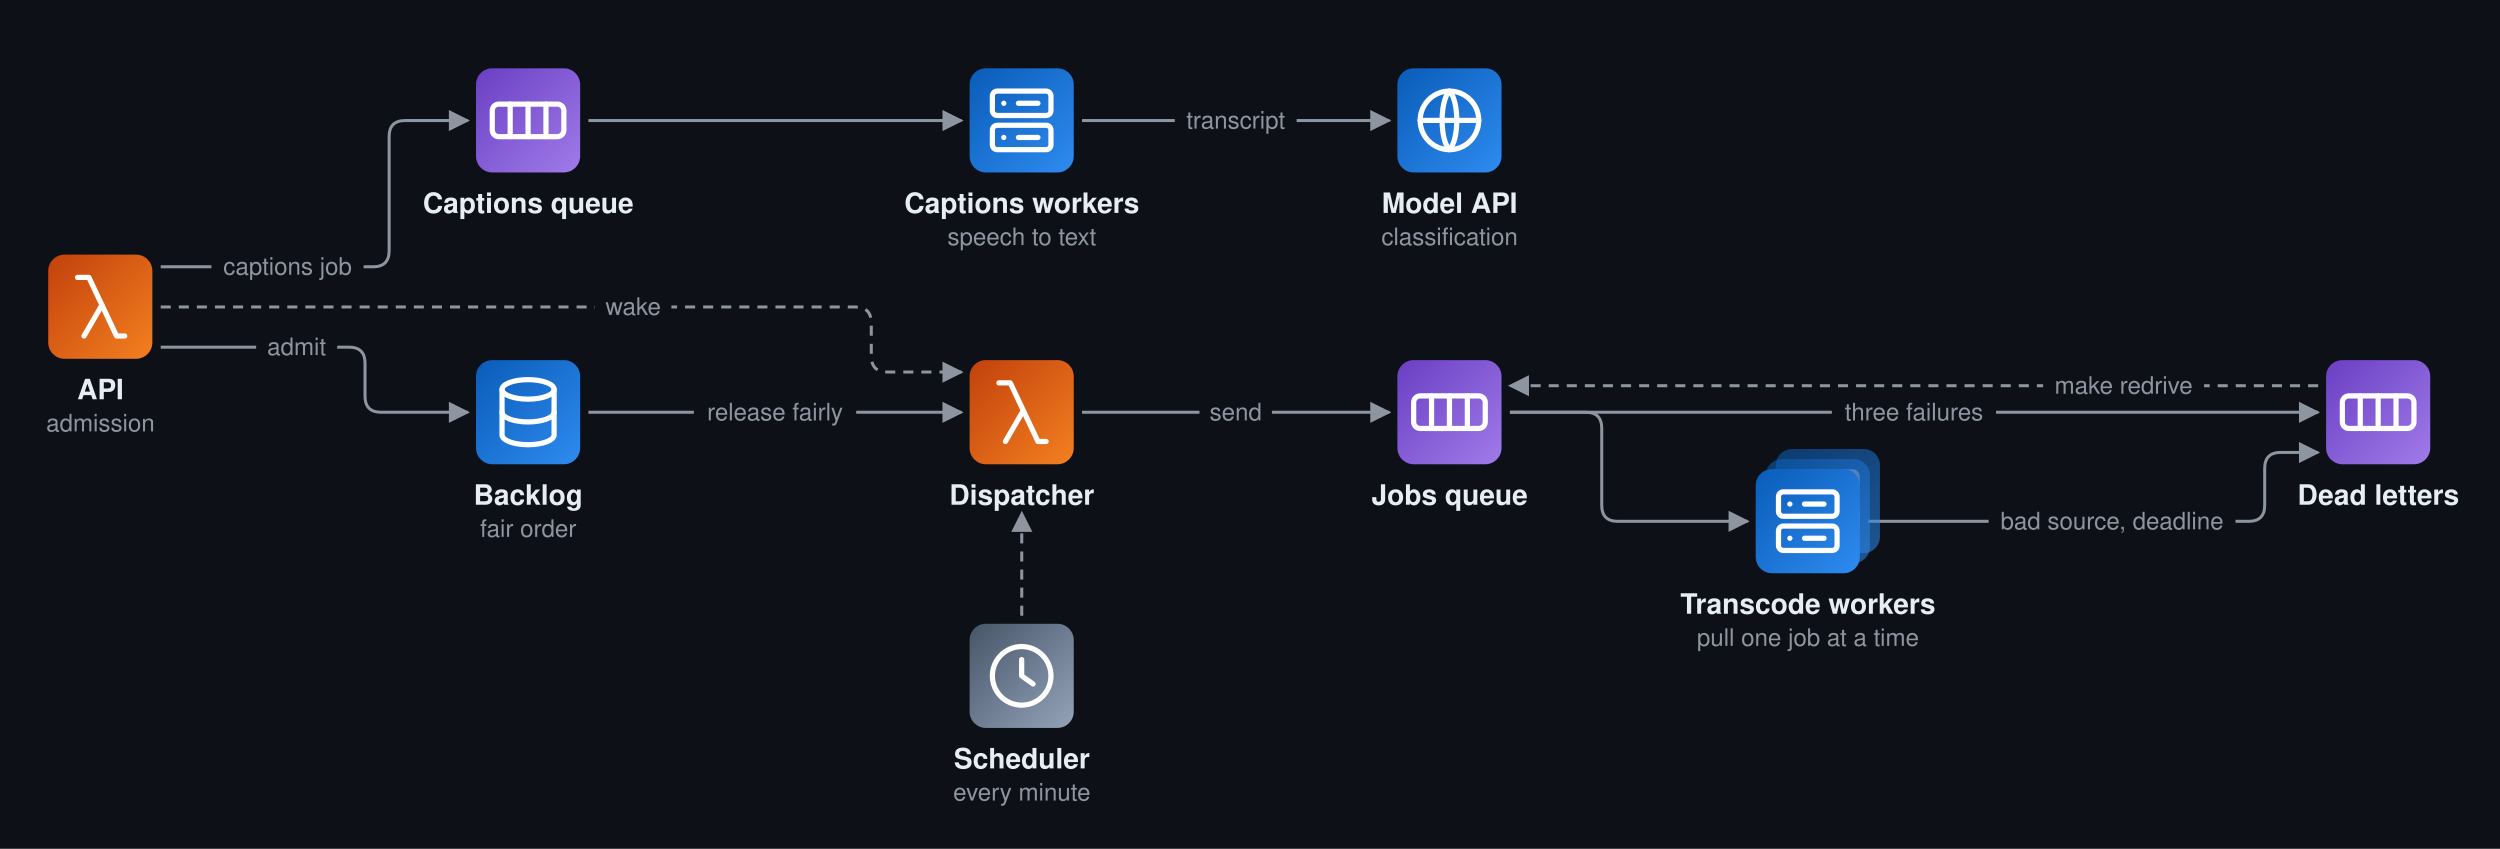
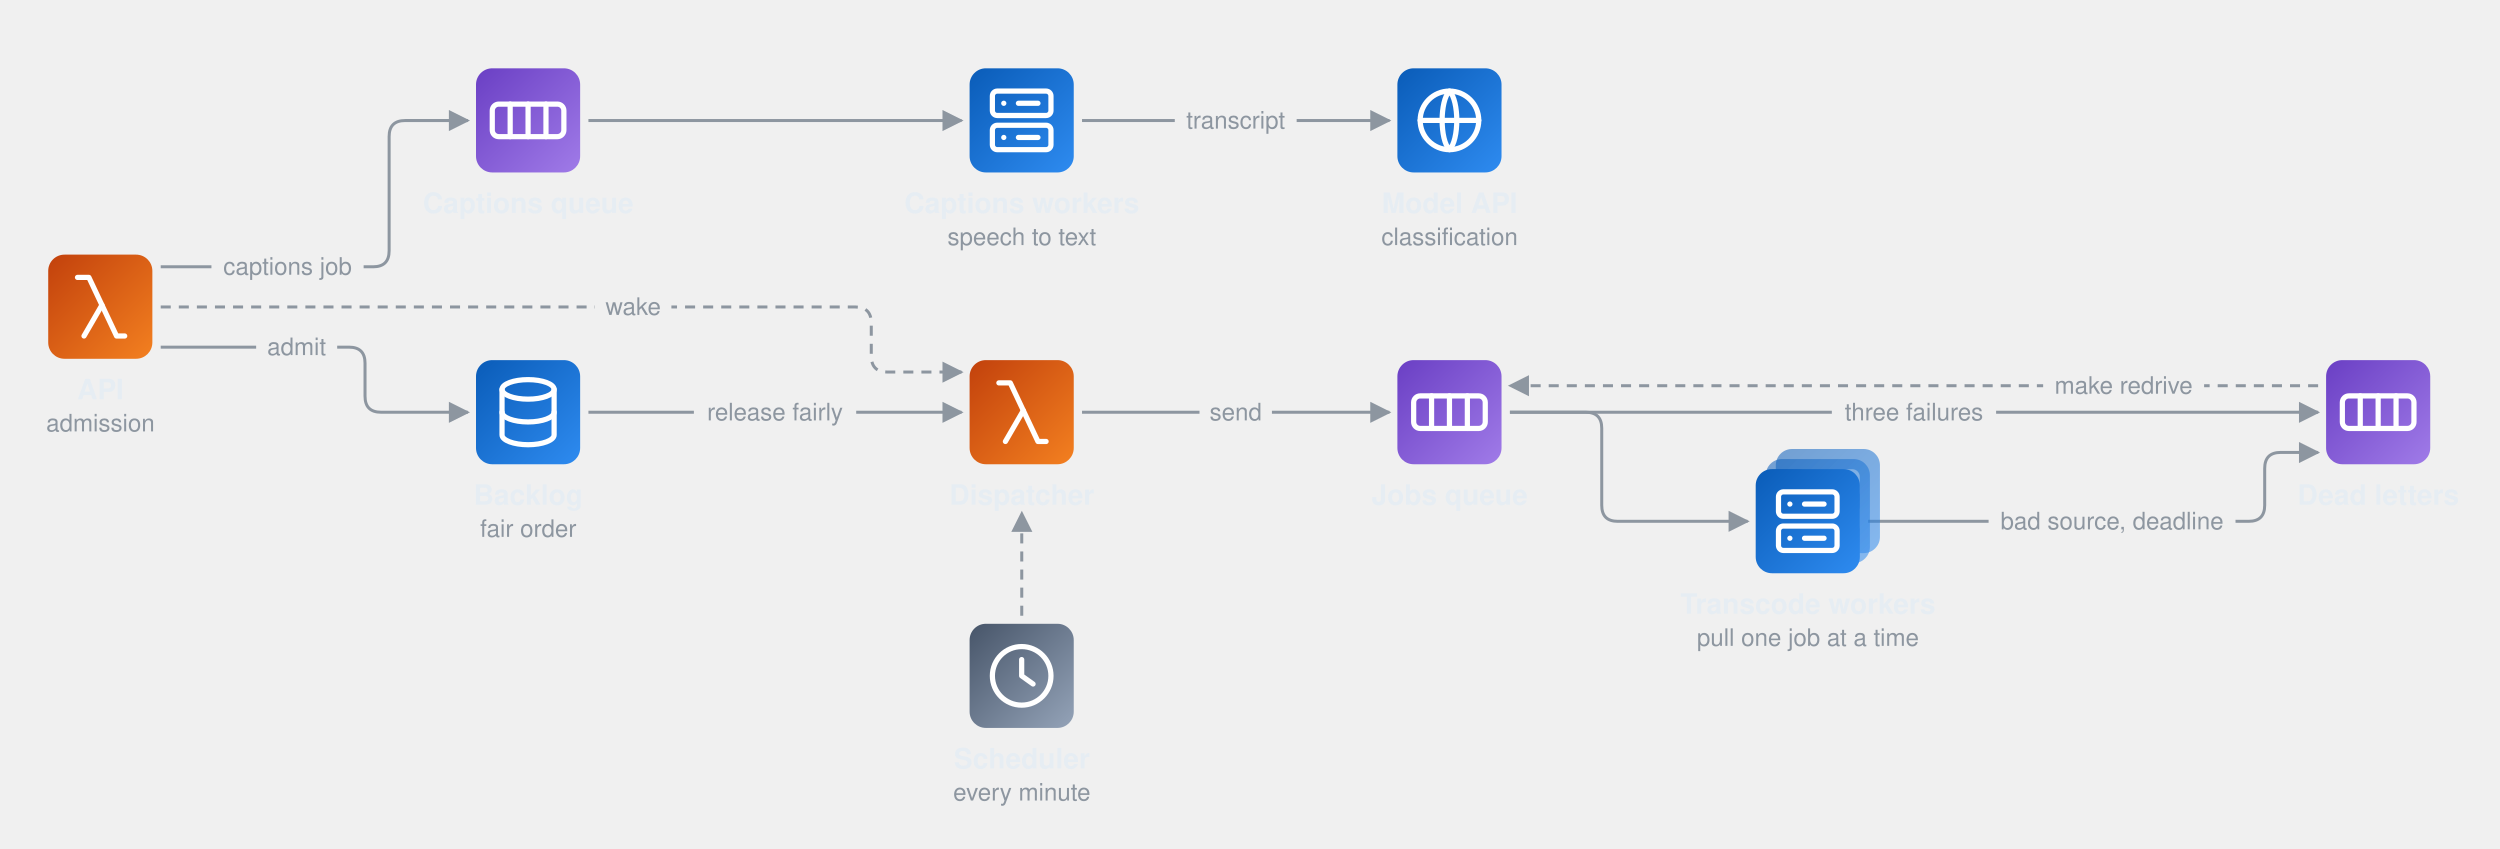
<svg xmlns="http://www.w3.org/2000/svg" viewBox="-50 -60 1244.43 422.5" width="1244.43" height="422.5" font-family="-apple-system, BlinkMacSystemFont, 'Segoe UI', Helvetica, Arial, sans-serif" role="img" aria-labelledby="cloud-architecture-dark-title" aria-describedby="cloud-architecture-dark-desc">
  <defs>
    <linearGradient id="tile-blue" x1="0" y1="0" x2="1" y2="1">
      <stop offset="0" stop-color="#0a5cb8" />
      <stop offset="1" stop-color="#2e8bf0" />
    </linearGradient>
    <linearGradient id="tile-orange" x1="0" y1="0" x2="1" y2="1">
      <stop offset="0" stop-color="#c2410c" />
      <stop offset="1" stop-color="#f38020" />
    </linearGradient>
    <linearGradient id="tile-slate" x1="0" y1="0" x2="1" y2="1">
      <stop offset="0" stop-color="#475569" />
      <stop offset="1" stop-color="#94a3b8" />
    </linearGradient>
    <linearGradient id="tile-violet" x1="0" y1="0" x2="1" y2="1">
      <stop offset="0" stop-color="#6a3fc4" />
      <stop offset="1" stop-color="#a07be8" />
    </linearGradient>
  </defs>
-   <rect x="-50" y="-60" width="1244.43" height="422.5" fill="#0d1117" />
+   <defs>
+     <mask id="cloud-architecture-labels" maskUnits="userSpaceOnUse" x="-50" y="-60" width="1244.43" height="422.5">
+       <rect x="-50" y="-60" width="1244.43" height="422.5" fill="white" />
+       <rect x="77.5" y="103.75" width="40.34" height="18" rx="4" fill="black" />
+       <rect x="295.4" y="136.25" width="80.79" height="18" rx="4" fill="black" />
+       <rect x="246.16" y="83.75" width="38.04" height="18" rx="4" fill="black" />
+       <rect x="547.08" y="136.25" width="36.05" height="18" rx="4" fill="black" />
+       <rect x="939.87" y="190.5" width="122.91" height="18" rx="4" fill="black" />
+       <rect x="861.84" y="136.25" width="81.76" height="18" rx="4" fill="black" />
+       <rect x="967.02" y="123" width="80.12" height="18" rx="4" fill="black" />
+       <rect x="55.25" y="63.75" width="75.75" height="18" rx="4" fill="black" />
+       <rect x="534.78" y="-9" width="60.66" height="18" rx="4" fill="black" />
+     </mask>
+   </defs>
  <g class="dg-body">
-     <g class="edge" id="e-api-_backlog" data-id="api-&gt;backlog" data-from="api" data-to="backlog">
+     <g class="edge" id="e-api-_backlog" data-id="api-&gt;backlog" data-from="api" data-to="backlog" mask="url(#cloud-architecture-labels)">
      <path class="base" d="M30 112.8 L123.7 112.8 Q131.7 112.8 131.7 120.8 L131.7 137.2 Q131.7 145.2 139.7 145.2 L182.9 145.2" fill="none" stroke-width="1.5" stroke="#8d96a0" />
      <path class="head" d="M183.94 145.25L173.44 150.5L173.44 140z" fill="#8d96a0" />
    </g>
-     <g class="edge" id="e-backlog-_dispatcher" data-id="backlog-&gt;dispatcher" data-from="backlog" data-to="dispatcher">
+     <g class="edge" id="e-backlog-_dispatcher" data-id="backlog-&gt;dispatcher" data-from="backlog" data-to="dispatcher" mask="url(#cloud-architecture-labels)">
      <path class="base" d="M242.9 145.2 L428.6 145.2" fill="none" stroke-width="1.5" stroke="#8d96a0" />
      <path class="head" d="M429.64 145.25L419.14 150.5L419.14 140z" fill="#8d96a0" />
    </g>
-     <g class="edge" id="e-tick-_dispatcher" data-id="tick-&gt;dispatcher" data-from="tick" data-to="dispatcher">
+     <g class="edge" id="e-tick-_dispatcher" data-id="tick-&gt;dispatcher" data-from="tick" data-to="dispatcher" mask="url(#cloud-architecture-labels)">
      <path class="base" d="M458.6 246.5 L458.6 195.2" fill="none" stroke-width="1.5" stroke-dasharray="5 4" stroke="#8d96a0" />
      <path class="head" d="M458.64 194.25L463.89 204.75L453.39 204.75z" fill="#8d96a0" />
    </g>
-     <g class="edge" id="e-wake" data-id="wake" data-from="api" data-to="dispatcher">
+     <g class="edge" id="e-wake" data-id="wake" data-from="api" data-to="dispatcher" mask="url(#cloud-architecture-labels)">
      <path class="base" d="M30 92.8 L375.7 92.8 Q383.7 92.8 383.7 100.8 L383.7 117.2 Q383.7 125.2 391.7 125.2 L428.6 125.2" fill="none" stroke-width="1.5" stroke-dasharray="5 4" stroke="#8d96a0" />
      <path class="head" d="M429.64 125.25L419.14 130.5L419.14 120z" fill="#8d96a0" />
    </g>
-     <g class="edge" id="e-dispatcher-_jobs" data-id="dispatcher-&gt;jobs" data-from="dispatcher" data-to="jobs">
+     <g class="edge" id="e-dispatcher-_jobs" data-id="dispatcher-&gt;jobs" data-from="dispatcher" data-to="jobs" mask="url(#cloud-architecture-labels)">
      <path class="base" d="M488.6 145.2 L641.6 145.2" fill="none" stroke-width="1.5" stroke="#8d96a0" />
      <path class="head" d="M642.58 145.25L632.08 150.5L632.08 140z" fill="#8d96a0" />
    </g>
-     <g class="edge" id="e-jobs-_transcode" data-id="jobs-&gt;transcode" data-from="jobs" data-to="transcode">
+     <g class="edge" id="e-jobs-_transcode" data-id="jobs-&gt;transcode" data-from="jobs" data-to="transcode" mask="url(#cloud-architecture-labels)">
      <path class="base" d="M701.6 145.2 L739.3 145.2 Q747.3 145.2 747.3 153.2 L747.3 191.5 Q747.3 199.5 755.3 199.5 L819.9 199.5" fill="none" stroke-width="1.5" stroke="#8d96a0" />
      <path class="head" d="M820.94 199.5L810.44 204.75L810.44 194.25z" fill="#8d96a0" />
    </g>
-     <g class="edge" id="e-transcode-_dlq" data-id="transcode-&gt;dlq" data-from="transcode" data-to="dlq">
+     <g class="edge" id="e-transcode-_dlq" data-id="transcode-&gt;dlq" data-from="transcode" data-to="dlq" mask="url(#cloud-architecture-labels)">
      <path class="base" d="M879.9 199.5 L1069.3 199.5 Q1077.3 199.5 1077.3 191.5 L1077.3 173.2 Q1077.3 165.2 1085.3 165.2 L1103.9 165.2" fill="none" stroke-width="1.5" stroke="#8d96a0" />
      <path class="head" d="M1104.86 165.25L1094.36 170.5L1094.36 160z" fill="#8d96a0" />
    </g>
-     <g class="edge" id="e-jobs-_dlq" data-id="jobs-&gt;dlq" data-from="jobs" data-to="dlq">
+     <g class="edge" id="e-jobs-_dlq" data-id="jobs-&gt;dlq" data-from="jobs" data-to="dlq" mask="url(#cloud-architecture-labels)">
      <path class="base" d="M701.6 145.2 L1103.9 145.2" fill="none" stroke-width="1.5" stroke="#8d96a0" />
      <path class="head" d="M1104.86 145.25L1094.36 150.5L1094.36 140z" fill="#8d96a0" />
    </g>
-     <g class="edge" id="e-redrive" data-id="redrive" data-from="dlq" data-to="jobs">
+     <g class="edge" id="e-redrive" data-id="redrive" data-from="dlq" data-to="jobs" mask="url(#cloud-architecture-labels)">
      <path class="base" d="M1103.9 132 L701.6 132" fill="none" stroke-width="1.5" stroke-dasharray="5 4" stroke="#8d96a0" />
      <path class="head" d="M700.58 132L711.08 126.75L711.08 137.25z" fill="#8d96a0" />
    </g>
-     <g class="edge" id="e-api-_cq" data-id="api-&gt;cq" data-from="api" data-to="cq">
+     <g class="edge" id="e-api-_cq" data-id="api-&gt;cq" data-from="api" data-to="cq" mask="url(#cloud-architecture-labels)">
      <path class="base" d="M30 72.8 L135.7 72.8 Q143.7 72.8 143.7 64.8 L143.7 8 Q143.7 0 151.7 0 L182.9 0" fill="none" stroke-width="1.5" stroke="#8d96a0" />
      <path class="head" d="M183.94 0L173.44 5.25L173.44 -5.25z" fill="#8d96a0" />
    </g>
-     <g class="edge" id="e-cq-_captions" data-id="cq-&gt;captions" data-from="cq" data-to="captions">
+     <g class="edge" id="e-cq-_captions" data-id="cq-&gt;captions" data-from="cq" data-to="captions" mask="url(#cloud-architecture-labels)">
      <path class="base" d="M242.9 0 L428.6 0" fill="none" stroke-width="1.5" stroke="#8d96a0" />
      <path class="head" d="M429.64 0L419.14 5.25L419.14 -5.25z" fill="#8d96a0" />
    </g>
-     <g class="edge" id="e-captions-_llm" data-id="captions-&gt;llm" data-from="captions" data-to="llm">
+     <g class="edge" id="e-captions-_llm" data-id="captions-&gt;llm" data-from="captions" data-to="llm" mask="url(#cloud-architecture-labels)">
      <path class="base" d="M488.6 0 L641.6 0" fill="none" stroke-width="1.5" stroke="#8d96a0" />
      <path class="head" d="M642.58 0L632.08 5.25L632.08 -5.25z" fill="#8d96a0" />
    </g>
    <g class="labels">
      <g class="elab" data-edge="api-&gt;backlog">
-         <rect x="77.5" y="103.75" width="40.34" height="18" rx="4" fill="#0d1117" />
        <text class="elabel" x="97.66" y="116.75" font-size="12" text-anchor="middle" fill="#8d96a0">admit</text>
      </g>
      <g class="elab" data-edge="backlog-&gt;dispatcher">
-         <rect x="295.4" y="136.25" width="80.79" height="18" rx="4" fill="#0d1117" />
        <text class="elabel" x="335.79" y="149.25" font-size="12" text-anchor="middle" fill="#8d96a0">release fairly</text>
      </g>
      <g class="elab" data-edge="wake">
-         <rect x="246.16" y="83.75" width="38.04" height="18" rx="4" fill="#0d1117" />
        <text class="elabel" x="265.18" y="96.75" font-size="12" text-anchor="middle" fill="#8d96a0">wake</text>
      </g>
      <g class="elab" data-edge="dispatcher-&gt;jobs">
-         <rect x="547.08" y="136.25" width="36.05" height="18" rx="4" fill="#0d1117" />
        <text class="elabel" x="565.11" y="149.25" font-size="12" text-anchor="middle" fill="#8d96a0">send</text>
      </g>
      <g class="elab" data-edge="transcode-&gt;dlq">
-         <rect x="939.87" y="190.5" width="122.91" height="18" rx="4" fill="#0d1117" />
        <text class="elabel" x="1001.32" y="203.5" font-size="12" text-anchor="middle" fill="#8d96a0">bad source, deadline</text>
      </g>
      <g class="elab" data-edge="jobs-&gt;dlq">
-         <rect x="861.84" y="136.25" width="81.76" height="18" rx="4" fill="#0d1117" />
        <text class="elabel" x="902.72" y="149.25" font-size="12" text-anchor="middle" fill="#8d96a0">three failures</text>
      </g>
      <g class="elab" data-edge="redrive">
-         <rect x="967.02" y="123" width="80.12" height="18" rx="4" fill="#0d1117" />
        <text class="elabel" x="1007.08" y="136" font-size="12" text-anchor="middle" fill="#8d96a0">make redrive</text>
      </g>
      <g class="elab" data-edge="api-&gt;cq">
-         <rect x="55.25" y="63.75" width="75.75" height="18" rx="4" fill="#0d1117" />
        <text class="elabel" x="93.13" y="76.75" font-size="12" text-anchor="middle" fill="#8d96a0">captions job</text>
      </g>
      <g class="elab" data-edge="captions-&gt;llm">
-         <rect x="534.78" y="-9" width="60.66" height="18" rx="4" fill="#0d1117" />
        <text class="elabel" x="565.11" y="4" font-size="12" text-anchor="middle" fill="#8d96a0">transcript</text>
      </g>
    </g>
    <g class="node" id="n-api" data-id="api">
      <g class="tile" transform="translate(-26 66.75) scale(0.81)">
        <rect width="64" height="64" rx="10" fill="url(#tile-orange)" />
        <g class="glyph" fill="none" stroke="#fff" stroke-width="3.2" stroke-linecap="round" stroke-linejoin="round">
          <path d="M18 14h7l17 36h5" />
          <path d="M33 31 22 50" />
        </g>
      </g>
      <text class="ntitle" x="0" y="138.75" font-size="14" font-weight="600" text-anchor="middle" fill="#e6edf3">API</text>
      <text class="nsub" x="0" y="154.75" font-size="12" text-anchor="middle" fill="#8d96a0">admission</text>
    </g>
    <g class="node" id="n-backlog" data-id="backlog">
      <g class="tile" transform="translate(186.94 119.25) scale(0.81)">
        <rect width="64" height="64" rx="10" fill="url(#tile-blue)" />
        <g class="glyph" fill="none" stroke="#fff" stroke-width="3.2" stroke-linecap="round" stroke-linejoin="round">
          <ellipse cx="32" cy="18" rx="16" ry="6" />
          <path d="M16 18v28c0 3.3 7.2 6 16 6s16-2.7 16-6V18" />
          <path d="M16 32c0 3.3 7.2 6 16 6s16-2.7 16-6" />
        </g>
      </g>
      <text class="ntitle" x="212.94" y="191.25" font-size="14" font-weight="600" text-anchor="middle" fill="#e6edf3">Backlog</text>
      <text class="nsub" x="212.94" y="207.25" font-size="12" text-anchor="middle" fill="#8d96a0">fair order</text>
    </g>
    <g class="node" id="n-tick" data-id="tick">
      <g class="tile" transform="translate(432.64 250.5) scale(0.81)">
        <rect width="64" height="64" rx="10" fill="url(#tile-slate)" />
        <g class="glyph" fill="none" stroke="#fff" stroke-width="3.2" stroke-linecap="round" stroke-linejoin="round">
          <circle cx="32" cy="32" r="18" />
          <path d="M32 22v10l7 5" />
        </g>
      </g>
      <text class="ntitle" x="458.64" y="322.5" font-size="14" font-weight="600" text-anchor="middle" fill="#e6edf3">Scheduler</text>
      <text class="nsub" x="458.64" y="338.5" font-size="12" text-anchor="middle" fill="#8d96a0">every minute</text>
    </g>
    <g class="node" id="n-dispatcher" data-id="dispatcher">
      <g class="tile" transform="translate(432.64 119.25) scale(0.81)">
        <rect width="64" height="64" rx="10" fill="url(#tile-orange)" />
        <g class="glyph" fill="none" stroke="#fff" stroke-width="3.2" stroke-linecap="round" stroke-linejoin="round">
          <path d="M18 14h7l17 36h5" />
          <path d="M33 31 22 50" />
        </g>
      </g>
      <text class="ntitle" x="458.64" y="191.25" font-size="14" font-weight="600" text-anchor="middle" fill="#e6edf3">Dispatcher</text>
    </g>
    <g class="node" id="n-jobs" data-id="jobs">
      <g class="tile" transform="translate(645.58 119.25) scale(0.81)">
        <rect width="64" height="64" rx="10" fill="url(#tile-violet)" />
        <g class="glyph" fill="none" stroke="#fff" stroke-width="3.2" stroke-linecap="round" stroke-linejoin="round">
          <rect x="10" y="22" width="44" height="20" rx="4" />
          <path d="M21 22v20M32 22v20M43 22v20" />
        </g>
      </g>
      <text class="ntitle" x="671.58" y="191.25" font-size="14" font-weight="600" text-anchor="middle" fill="#e6edf3">Jobs queue</text>
    </g>
    <g class="node" id="n-transcode" data-id="transcode">
      <g class="tile" transform="translate(833.94 163.5) scale(0.81)" opacity=".55">
        <rect width="64" height="64" rx="10" fill="url(#tile-blue)" />
        <g class="glyph" fill="none" stroke="#fff" stroke-width="3.2" stroke-linecap="round" stroke-linejoin="round">
          <rect x="14" y="14" width="36" height="15" rx="3" />
          <rect x="14" y="35" width="36" height="15" rx="3" />
          <path d="M21 21.5h.01M21 42.5h.01M30 21.5h12M30 42.5h12" />
        </g>
      </g>
      <g class="tile" transform="translate(828.94 168.5) scale(0.81)" opacity=".55">
        <rect width="64" height="64" rx="10" fill="url(#tile-blue)" />
        <g class="glyph" fill="none" stroke="#fff" stroke-width="3.2" stroke-linecap="round" stroke-linejoin="round">
          <rect x="14" y="14" width="36" height="15" rx="3" />
          <rect x="14" y="35" width="36" height="15" rx="3" />
          <path d="M21 21.5h.01M21 42.5h.01M30 21.5h12M30 42.5h12" />
        </g>
      </g>
      <g class="tile" transform="translate(823.94 173.5) scale(0.81)">
        <rect width="64" height="64" rx="10" fill="url(#tile-blue)" />
        <g class="glyph" fill="none" stroke="#fff" stroke-width="3.2" stroke-linecap="round" stroke-linejoin="round">
          <rect x="14" y="14" width="36" height="15" rx="3" />
          <rect x="14" y="35" width="36" height="15" rx="3" />
          <path d="M21 21.5h.01M21 42.5h.01M30 21.5h12M30 42.5h12" />
        </g>
      </g>
      <text class="ntitle" x="849.94" y="245.5" font-size="14" font-weight="600" text-anchor="middle" fill="#e6edf3">Transcode workers</text>
      <text class="nsub" x="849.94" y="261.5" font-size="12" text-anchor="middle" fill="#8d96a0">pull one job at a time</text>
    </g>
    <g class="node" id="n-dlq" data-id="dlq">
      <g class="tile" transform="translate(1107.86 119.25) scale(0.81)">
        <rect width="64" height="64" rx="10" fill="url(#tile-violet)" />
        <g class="glyph" fill="none" stroke="#fff" stroke-width="3.2" stroke-linecap="round" stroke-linejoin="round">
          <rect x="10" y="22" width="44" height="20" rx="4" />
          <path d="M21 22v20M32 22v20M43 22v20" />
        </g>
      </g>
      <text class="ntitle" x="1133.86" y="191.25" font-size="14" font-weight="600" text-anchor="middle" fill="#e6edf3">Dead letters</text>
    </g>
    <g class="node" id="n-cq" data-id="cq">
      <g class="tile" transform="translate(186.94 -26) scale(0.81)">
        <rect width="64" height="64" rx="10" fill="url(#tile-violet)" />
        <g class="glyph" fill="none" stroke="#fff" stroke-width="3.2" stroke-linecap="round" stroke-linejoin="round">
          <rect x="10" y="22" width="44" height="20" rx="4" />
          <path d="M21 22v20M32 22v20M43 22v20" />
        </g>
      </g>
      <text class="ntitle" x="212.94" y="46" font-size="14" font-weight="600" text-anchor="middle" fill="#e6edf3">Captions queue</text>
    </g>
    <g class="node" id="n-captions" data-id="captions">
      <g class="tile" transform="translate(432.64 -26) scale(0.81)">
        <rect width="64" height="64" rx="10" fill="url(#tile-blue)" />
        <g class="glyph" fill="none" stroke="#fff" stroke-width="3.2" stroke-linecap="round" stroke-linejoin="round">
          <rect x="14" y="14" width="36" height="15" rx="3" />
          <rect x="14" y="35" width="36" height="15" rx="3" />
          <path d="M21 21.5h.01M21 42.5h.01M30 21.5h12M30 42.5h12" />
        </g>
      </g>
      <text class="ntitle" x="458.64" y="46" font-size="14" font-weight="600" text-anchor="middle" fill="#e6edf3">Captions workers</text>
      <text class="nsub" x="458.64" y="62" font-size="12" text-anchor="middle" fill="#8d96a0">speech to text</text>
    </g>
    <g class="node" id="n-llm" data-id="llm">
      <g class="tile" transform="translate(645.58 -26) scale(0.81)">
        <rect width="64" height="64" rx="10" fill="url(#tile-blue)" />
        <g class="glyph" fill="none" stroke="#fff" stroke-width="3.2" stroke-linecap="round" stroke-linejoin="round">
          <circle cx="32" cy="32" r="18" />
          <path d="M14 32h36M32 14c6 6 6 30 0 36M32 14c-6 6-6 30 0 36" />
        </g>
      </g>
      <text class="ntitle" x="671.58" y="46" font-size="14" font-weight="600" text-anchor="middle" fill="#e6edf3">Model API</text>
      <text class="nsub" x="671.58" y="62" font-size="12" text-anchor="middle" fill="#8d96a0">classification</text>
    </g>
  </g>
</svg>
